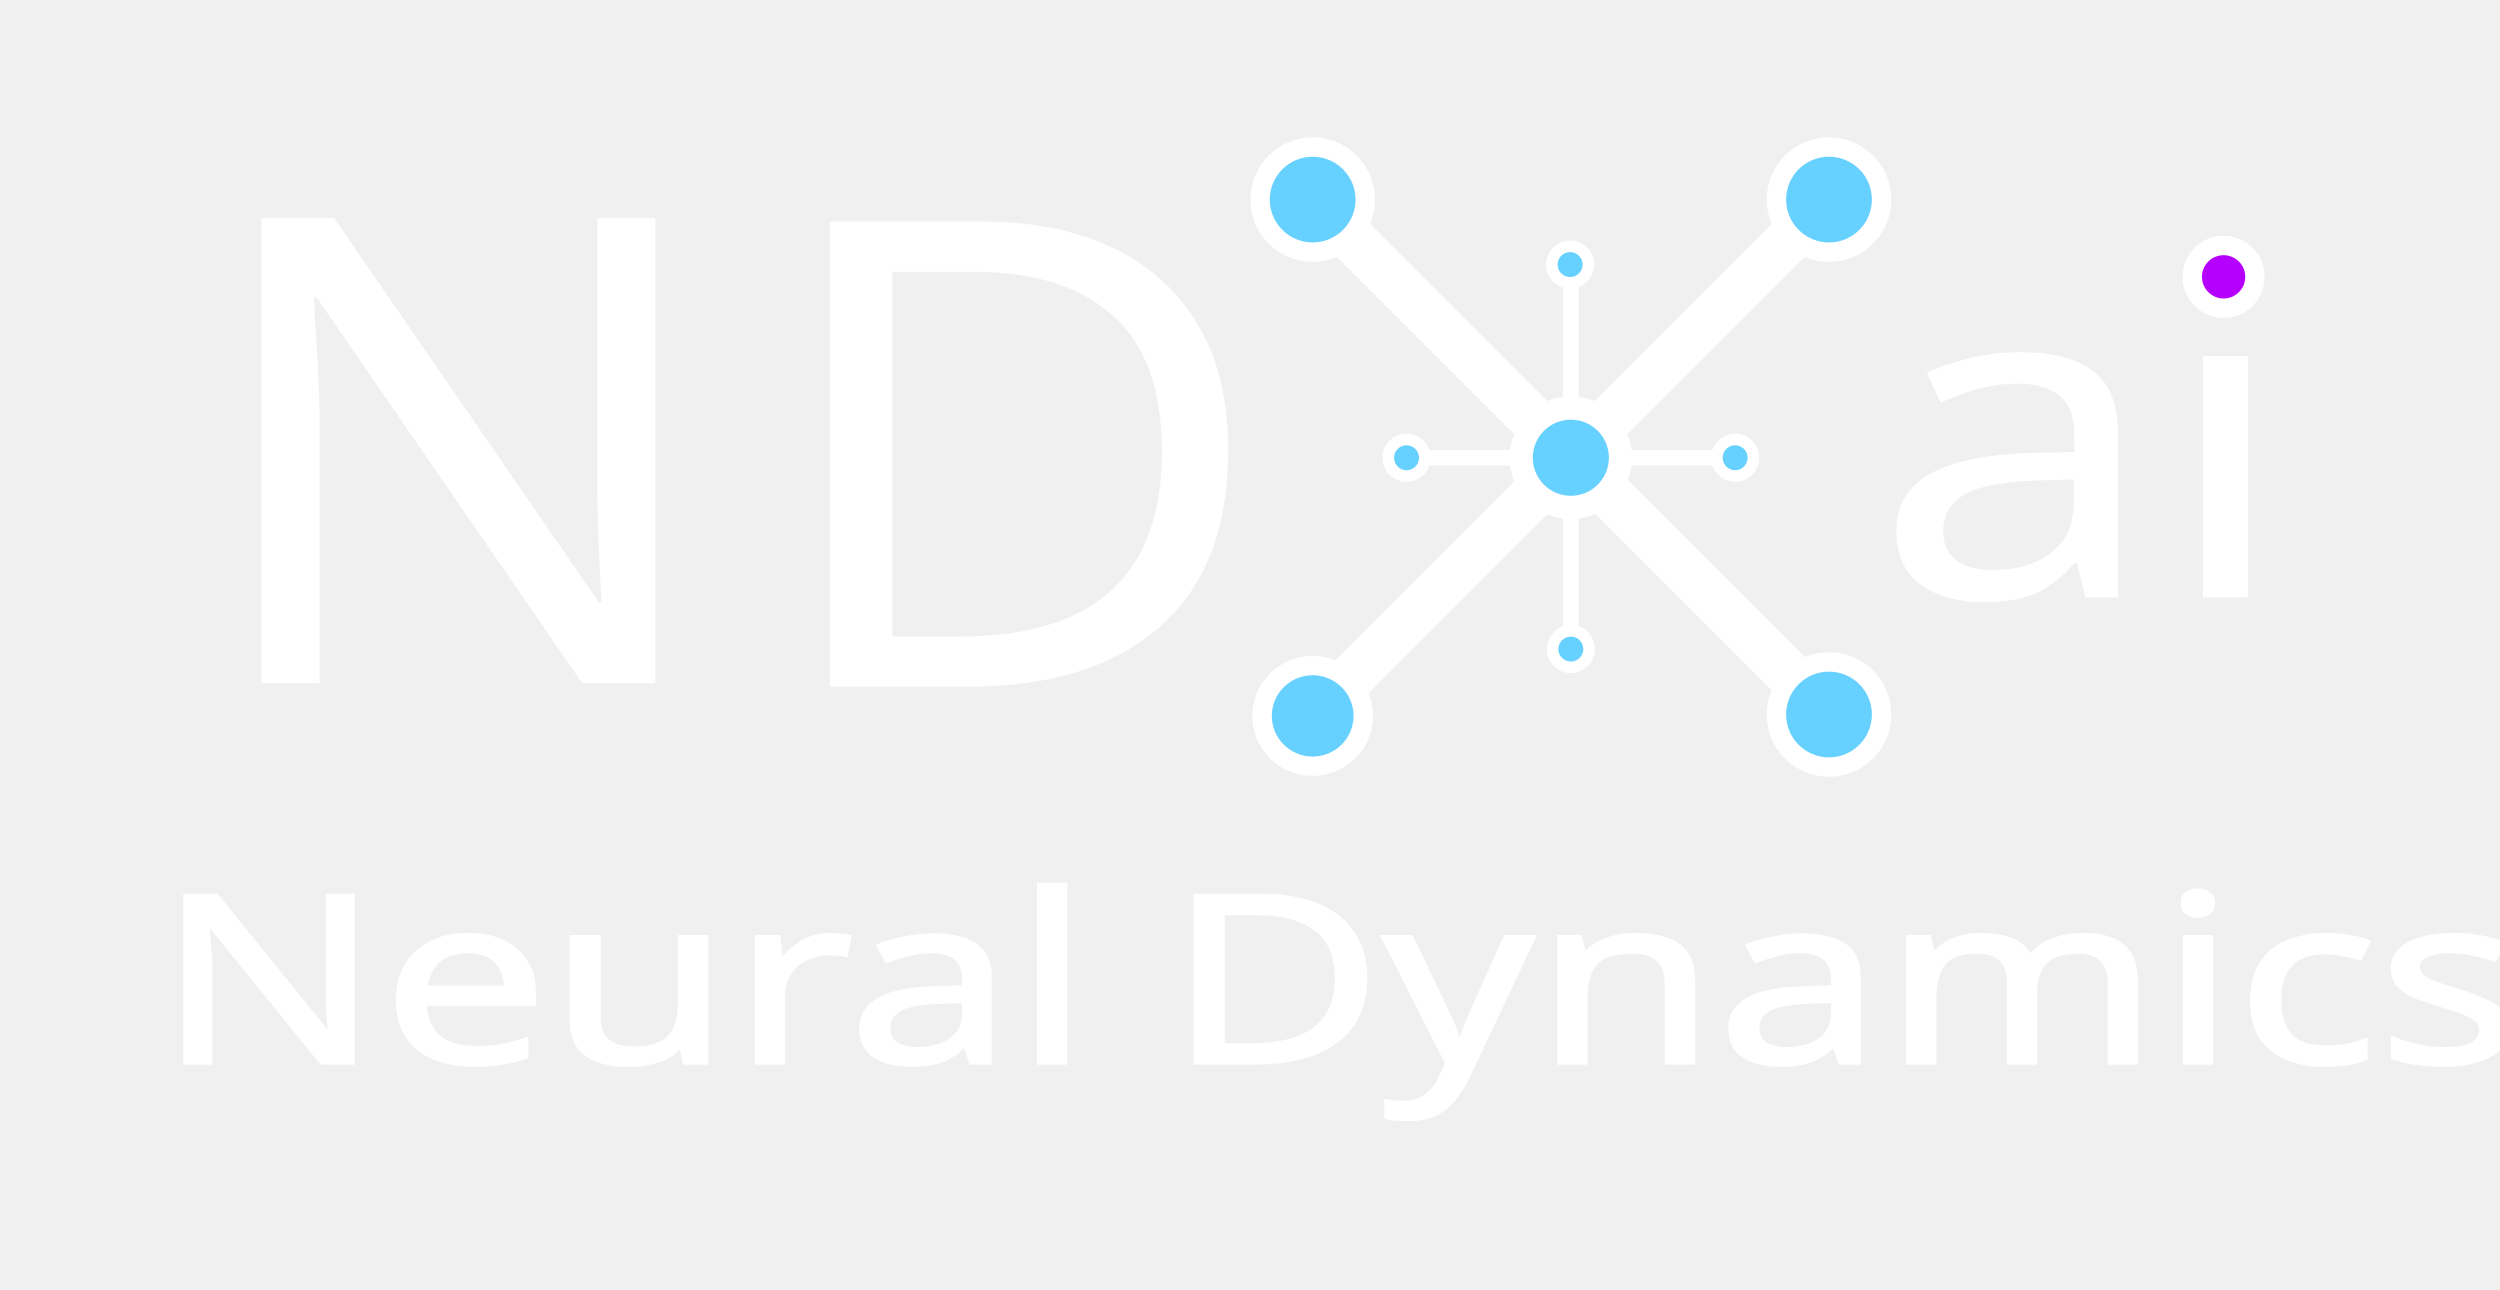
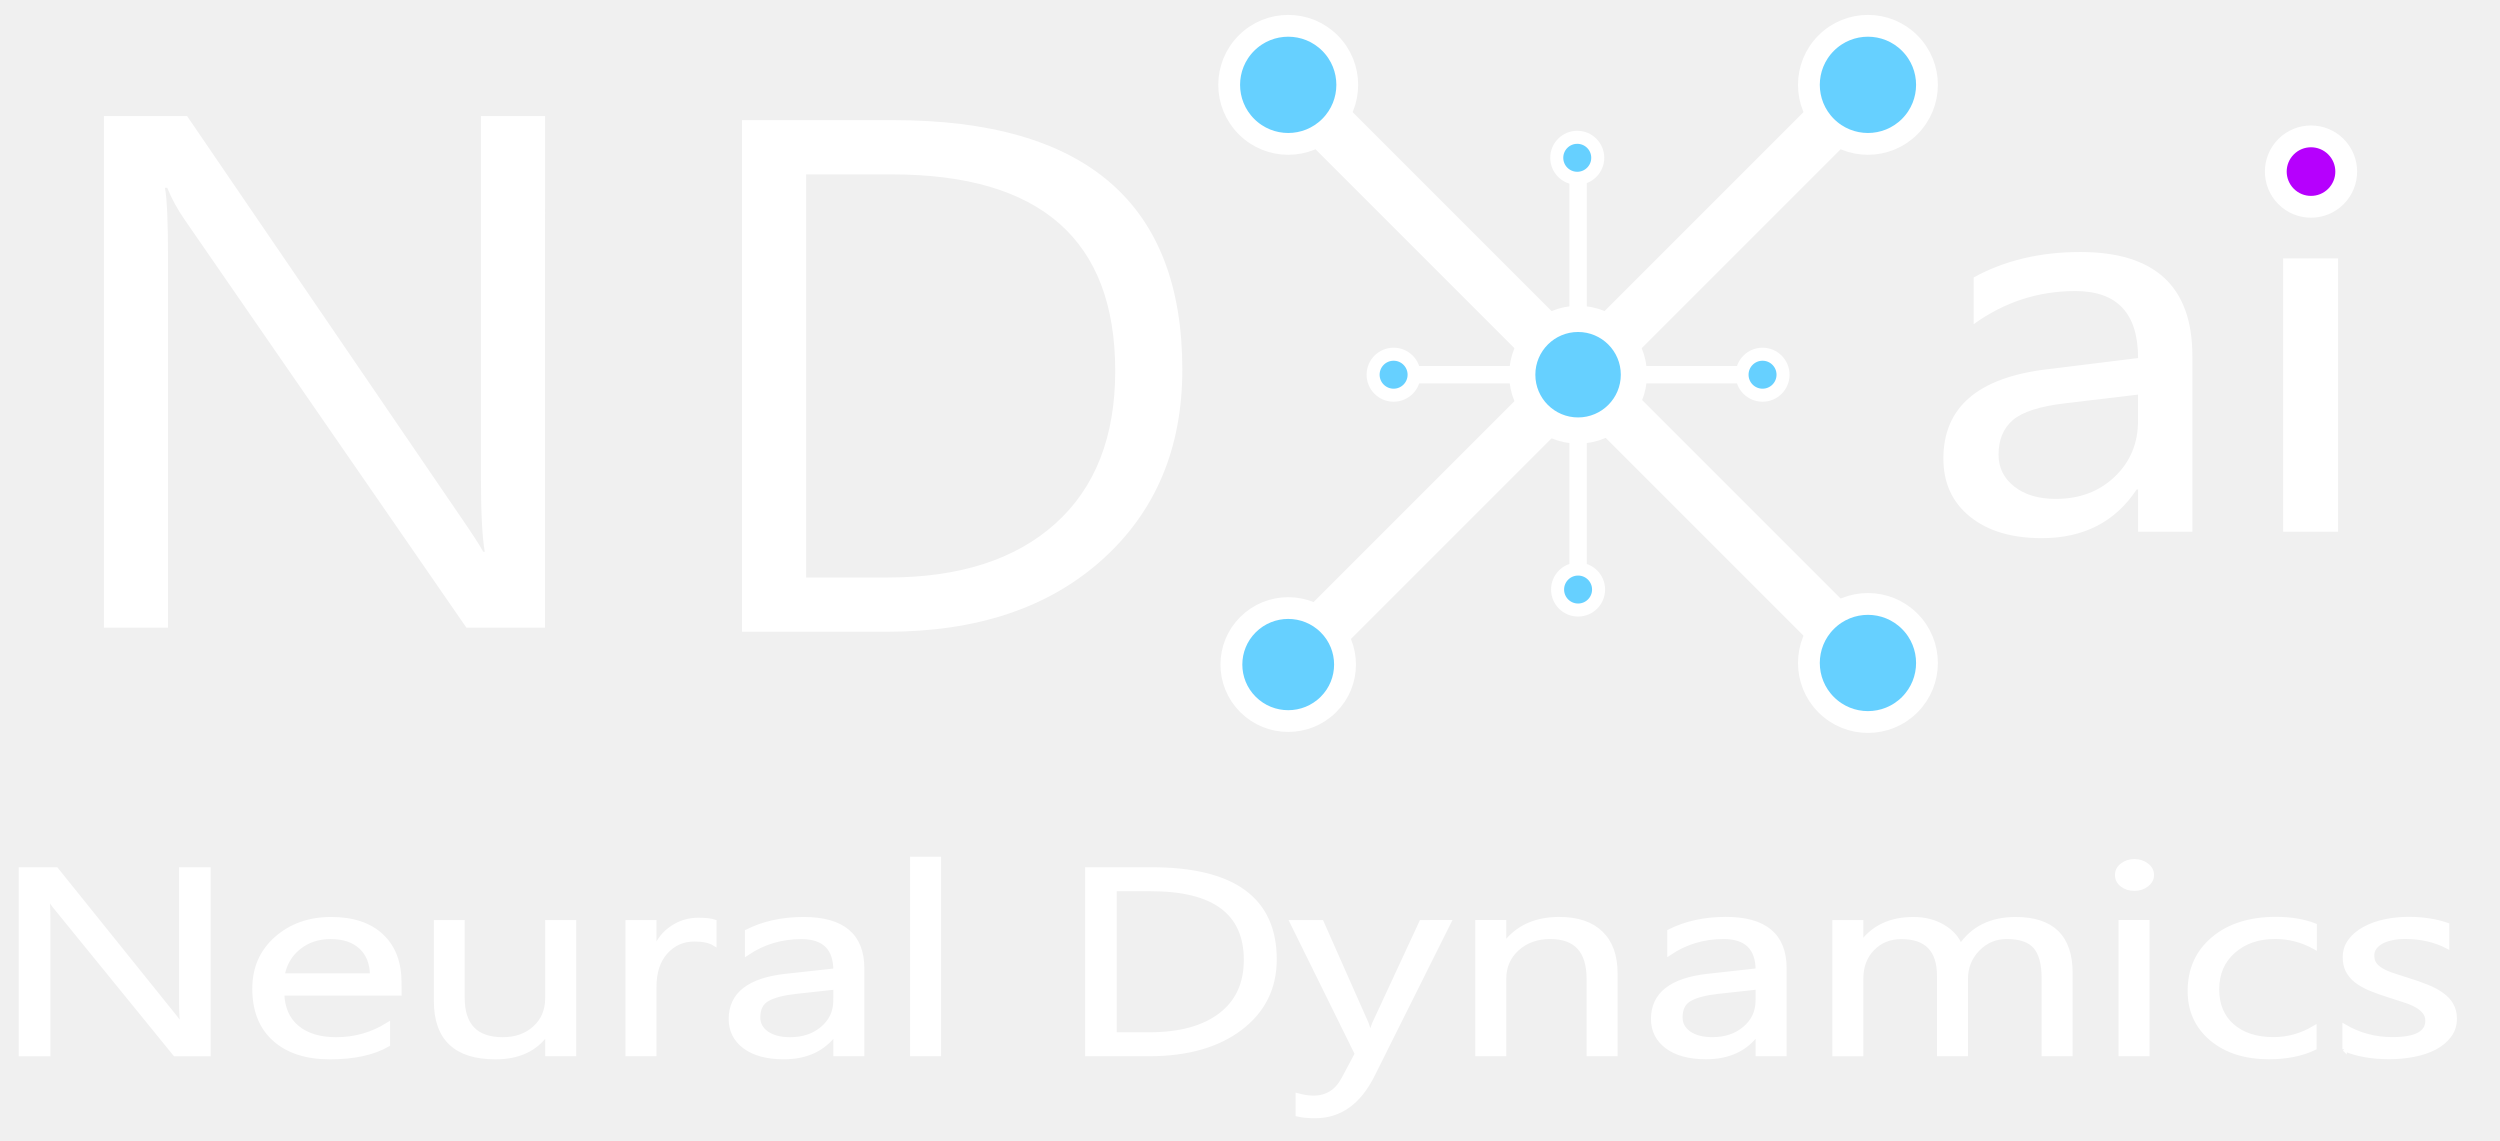
- <svg xmlns="http://www.w3.org/2000/svg" xmlns:xlink="http://www.w3.org/1999/xlink" width="64mm" height="33mm" viewBox="0 0 64 33" version="1.1" id="svg8">
+ <svg xmlns="http://www.w3.org/2000/svg" xmlns:xlink="http://www.w3.org/1999/xlink" width="57mm" height="26mm" viewBox="0 0 57 26" version="1.1" id="svg8">
  <defs id="defs2">
    <linearGradient id="linearGradient1099">
      <stop style="stop-color:#FFFFFF;stop-opacity:1;" offset="0" id="stop1097" />
    </linearGradient>
    <linearGradient id="955A8E6CF-5-7-1">
      <stop style="stop-color:#FFFFFF;stop-opacity:1;" offset="0" id="stop951" />
      <stop style="stop-color:#FFFFFF;stop-opacity:0;" offset="1" id="stop953" />
    </linearGradient>
    <linearGradient id="A8E6CF">
      <stop style="stop-color:#FFFFFF;stop-opacity:1;" offset="0" id="stop943" />
      <stop style="stop-color:#FFFFFF;stop-opacity:0;" offset="1" id="stop945" />
    </linearGradient>
    <rect x="26.192" y="41.427" width="37.15" height="22.985" id="rect847" />
    <rect x="28.598" y="39.289" width="28.063" height="23.52" id="rect841" />
    <style id="style1081">
      .line { stroke:#FFFFFF; stroke-width:6; stroke-linecap:round; }
      .end { fill:#66d0ff; stroke:#FFFFFF; stroke-width:3; }
      .smallend { fill:#66d0ff; stroke:#FFFFFF; stroke-width:2.5; }
    </style>
    <linearGradient xlink:href="#A8E6CF" id="linearGradient949" x1="74.469" y1="67.982" x2="84.298" y2="67.982" gradientUnits="userSpaceOnUse" gradientTransform="translate(-0.4393411,-1.138138)" />
-     <linearGradient xlink:href="#955A8E6CF-5-7-1" id="linearGradient957" x1="74.197" y1="66.874" x2="82.994" y2="66.874" gradientUnits="userSpaceOnUse" gradientTransform="translate(-28.68279,-55.36491)" />
+     <linearGradient xlink:href="#955A8E6CF-5-7-1" id="linearGradient957" x1="74.197" y1="66.874" x2="82.994" y2="66.874" gradientUnits="userSpaceOnUse" gradientTransform="matrix(1.064598,0,0,0.9393217,-34.76898,-55.18047)" />
    <linearGradient id="gradient" x1="0" y1="0" x2="1" y2="1" gradientUnits="objectBoundingBox" spreadMethod="pad">
      <stop offset="0%" style="stop-color:rgb(167,222,207);stop-opacity:1" id="stop3102" />
      <stop offset="50%" style="stop-color:rgb(187,178,216);stop-opacity:1" id="stop3104" />
      <stop offset="100%" style="stop-color:rgb(240,170,160);stop-opacity:1" id="stop3106" />
    </linearGradient>
  </defs>
  <g id="layer1">
-     <text xml:space="preserve" id="text839" style="font-style:normal;font-weight:normal;font-size:10.583px;line-height:1.25;font-family:sans-serif;white-space:pre;shape-inside:url(#rect841);fill:#FFFFFF;fill-opacity:1;stroke:none" />
-     <text xml:space="preserve" id="text845" style="font-style:normal;font-weight:normal;font-size:10.583px;line-height:1.25;font-family:sans-serif;white-space:pre;shape-inside:url(#rect847);fill:#FFFFFF;fill-opacity:1;stroke:none" />
-     <text xml:space="preserve" style="font-style:normal;font-weight:normal;font-size:17.228px;line-height:1.25;font-family:sans-serif;fill:#FFFFFF;fill-opacity:1;stroke:#FFFFFF;stroke-width:0;stroke-miterlimit:4;stroke-dasharray:none;stroke-opacity:1" x="4.802" y="18.084" id="text835" transform="scale(1.034196,0.966935)">
-       <tspan id="tspan833" x="4.802" y="18.084" style="font-style:normal;font-variant:normal;font-weight:normal;font-stretch:normal;font-size:17.228px;font-family:'Segoe UI';-inkscape-font-specification:'Segoe UI';fill:#FFFFFF;fill-opacity:1;stroke:#FFFFFF;stroke-width:0;stroke-miterlimit:4;stroke-dasharray:none;stroke-opacity:1">N</tspan>
-     </text>
-     <text xml:space="preserve" style="font-style:normal;font-weight:normal;font-size:6.748px;line-height:1.25;font-family:sans-serif;fill:#FFFFFF;fill-opacity:1;stroke:#FFFFFF;stroke-width:0.1;stroke-miterlimit:4;stroke-dasharray:none;stroke-opacity:1" x="3.576" y="30.544" id="text853" transform="scale(1.122618,0.8907747)">
-       <tspan id="tspan851" x="3.576" y="30.544" style="font-style:normal;font-variant:normal;font-weight:normal;font-stretch:normal;font-size:6.748px;font-family:'Segoe UI';-inkscape-font-specification:'Segoe UI';fill:#FFFFFF;fill-opacity:1;stroke:#FFFFFF;stroke-width:0.1;stroke-miterlimit:4;stroke-dasharray:none;stroke-opacity:1">Neural Dynamics</tspan>
-     </text>
-     <text xml:space="preserve" style="font-style:normal;font-variant:normal;font-weight:normal;font-stretch:normal;font-size:12.285px;line-height:1.35;font-family:'Microsoft YaHei';-inkscape-font-specification:'Microsoft YaHei';fill:#FFFFFF;fill-opacity:1;stroke:url(#linearGradient957);stroke-width:0;stroke-miterlimit:4;stroke-dasharray:none;stroke-opacity:1" x="45.039" y="16.287" id="text1163" transform="scale(1.064598,0.9393217)">
-       <tspan x="45.039" y="16.287" style="font-style:normal;font-variant:normal;font-weight:normal;font-stretch:normal;font-size:12.285px;font-family:'Microsoft YaHei';-inkscape-font-specification:'Microsoft YaHei';fill:#FFFFFF;fill-opacity:1;stroke:url(#linearGradient957);stroke-width:0;stroke-miterlimit:4;stroke-dasharray:none;stroke-opacity:1" id="tspan1171">ai</tspan>
-     </text>
-     <g id="g1155" transform="matrix(0.09346333,0,0,0.09346333,30.86714,-2.30112)" style="stroke:#FFFFFF;stroke-width:6.388;stroke-miterlimit:4;stroke-dasharray:none;stroke-opacity:1">
-       <g transform="rotate(45,100,150)" id="g1089" style="stroke:#FFFFFF;stroke-width:6.388;stroke-miterlimit:4;stroke-dasharray:none;stroke-opacity:1">
-         <line class="line" x1="100" y1="150" x2="100" y2="50" id="line1085" style="stroke:#FFFFFF;stroke-width:12.807;stroke-miterlimit:4;stroke-dasharray:none;stroke-opacity:1" />
-         <circle cx="99.999" cy="49.999" r="14.403" class="end" id="circle1087" style="stroke:#FFFFFF;stroke-width:5.318;stroke-miterlimit:4;stroke-dasharray:none;stroke-opacity:1" transform="matrix(1,1.0345568e-5,1.0345568e-5,1,0,0)" />
-         <circle cx="191.389" cy="-11.468" r="8.59" class="end" id="circle1087-7" style="fill:#b600fd;fill-opacity:1;stroke:#FFFFFF;stroke-width:5.318;stroke-miterlimit:4;stroke-dasharray:none;stroke-opacity:1" transform="matrix(1,1.1682451e-5,1.1682451e-5,1,0,0)" />
+     <text xml:space="preserve" id="text839" style="font-style:normal;font-weight:normal;font-size:10.583px;line-height:1.25;font-family:sans-serif;white-space:pre;shape-inside:url(#rect841);fill:#ffffff;fill-opacity:1;stroke:none" />
+     <text xml:space="preserve" id="text845" style="font-style:normal;font-weight:normal;font-size:10.583px;line-height:1.25;font-family:sans-serif;white-space:pre;shape-inside:url(#rect847);fill:#ffffff;fill-opacity:1;stroke:none" />
+     <path style="font-size:17.228px;line-height:1.25;font-family:'Segoe UI';-inkscape-font-specification:'Segoe UI';fill:#ffffff;stroke:#ffffff;stroke-width:0" d="M 12.426,14.311 H 10.634 L 4.213,5.014 Q 3.969,4.664 3.813,4.282 h -0.052 q 0.07,0.374 0.07,1.602 V 14.311 H 2.369 V 2.647 h 1.897 l 6.246,9.151 q 0.391,0.569 0.505,0.781 h 0.035 q -0.087,-0.504 -0.087,-1.716 V 2.647 h 1.462 z" id="text835" aria-label="N" />
+     <path style="font-size:6.748px;line-height:1.25;font-family:'Segoe UI';-inkscape-font-specification:'Segoe UI';fill:#ffffff;stroke:#ffffff;stroke-width:0.1" d="M 4.753,24.033 H 3.991 L 1.261,20.678 Q 1.158,20.552 1.091,20.414 h -0.022 q 0.03,0.135 0.03,0.578 v 3.041 H 0.477 V 19.824 H 1.283 l 2.656,3.302 q 0.166,0.205 0.215,0.282 h 0.015 q -0.037,-0.182 -0.037,-0.619 V 19.824 H 4.753 Z M 9.107,22.65 H 6.432 q 0.015,0.502 0.34,0.775 0.326,0.273 0.895,0.273 0.64,0 1.176,-0.335 v 0.452 q -0.499,0.288 -1.321,0.288 -0.803,0 -1.261,-0.408 -0.459,-0.411 -0.459,-1.153 0,-0.701 0.499,-1.142 0.503,-0.443 1.247,-0.443 0.743,0 1.15,0.382 0.407,0.382 0.407,1.06 z M 8.485,22.242 q -0.004,-0.417 -0.255,-0.649 -0.248,-0.232 -0.692,-0.232 -0.429,0 -0.729,0.244 -0.3,0.244 -0.37,0.637 z m 4.602,1.79 h -0.607 v -0.475 h -0.015 q -0.377,0.546 -1.169,0.546 -1.354,0 -1.354,-1.28 v -1.796 h 0.603 v 1.72 q 0,0.951 0.917,0.951 0.444,0 0.729,-0.258 0.289,-0.261 0.289,-0.681 v -1.732 h 0.607 z m 3.2,-2.518 q -0.159,-0.097 -0.459,-0.097 -0.388,0 -0.651,0.291 -0.259,0.291 -0.259,0.792 v 1.532 h -0.607 v -3.005 h 0.607 v 0.619 h 0.015 q 0.129,-0.317 0.396,-0.493 0.266,-0.179 0.596,-0.179 0.237,0 0.362,0.041 z m 3.37,2.518 h -0.607 v -0.47 h -0.015 q -0.396,0.54 -1.165,0.54 -0.566,0 -0.888,-0.238 -0.318,-0.238 -0.318,-0.631 0,-0.842 1.25,-0.98 L 19.05,22.128 q 0,-0.766 -0.78,-0.766 -0.684,0 -1.235,0.37 v -0.493 q 0.559,-0.282 1.287,-0.282 1.335,0 1.335,1.121 z m -0.607,-1.52 -0.914,0.1 q -0.422,0.047 -0.636,0.167 -0.215,0.117 -0.215,0.42 0,0.22 0.196,0.361 0.2,0.138 0.529,0.138 0.451,0 0.743,-0.249 0.296,-0.252 0.296,-0.637 z m 2.356,1.52 H 20.799 V 19.583 h 0.607 z m 3.385,0 v -4.209 h 1.465 q 2.804,0 2.804,2.052 0,0.974 -0.78,1.567 -0.777,0.59 -2.083,0.59 z m 0.621,-3.763 v 3.317 h 0.792 q 1.043,0 1.624,-0.443 0.581,-0.443 0.581,-1.256 0,-1.617 -2.168,-1.617 z m 7.624,0.757 -1.742,3.487 q -0.466,0.933 -1.309,0.933 -0.237,0 -0.396,-0.038 v -0.431 q 0.196,0.053 0.359,0.053 0.459,0 0.688,-0.434 l 0.303,-0.569 -1.48,-3 h 0.673 l 1.025,2.313 q 0.018,0.044 0.078,0.229 h 0.022 q 0.018,-0.07 0.074,-0.223 l 1.076,-2.319 z m 3.795,3.005 h -0.607 v -1.714 q 0,-0.957 -0.88,-0.957 -0.455,0 -0.755,0.273 -0.296,0.27 -0.296,0.684 v 1.714 h -0.607 v -3.005 h 0.607 v 0.499 h 0.015 q 0.429,-0.569 1.243,-0.569 0.621,0 0.951,0.32 0.329,0.317 0.329,0.919 z m 3.854,0 h -0.607 v -0.47 h -0.015 q -0.396,0.54 -1.165,0.54 -0.566,0 -0.888,-0.238 -0.318,-0.238 -0.318,-0.631 0,-0.842 1.25,-0.98 l 1.136,-0.126 q 0,-0.766 -0.78,-0.766 -0.684,0 -1.235,0.37 v -0.493 q 0.559,-0.282 1.287,-0.282 1.335,0 1.335,1.121 z m -0.607,-1.52 -0.914,0.1 q -0.422,0.047 -0.636,0.167 -0.215,0.117 -0.215,0.42 0,0.22 0.196,0.361 0.2,0.138 0.529,0.138 0.451,0 0.743,-0.249 0.296,-0.252 0.296,-0.637 z m 7.128,1.52 h -0.607 v -1.726 q 0,-0.499 -0.196,-0.722 -0.192,-0.223 -0.651,-0.223 -0.388,0 -0.662,0.282 -0.27,0.282 -0.27,0.675 v 1.714 h -0.607 V 22.248 q 0,-0.886 -0.862,-0.886 -0.399,0 -0.658,0.267 -0.259,0.264 -0.259,0.69 v 1.714 h -0.607 v -3.005 h 0.607 v 0.475 h 0.015 q 0.403,-0.546 1.176,-0.546 0.388,0 0.677,0.173 0.289,0.17 0.396,0.449 0.422,-0.622 1.258,-0.622 1.25,0 1.25,1.224 z m 1.457,-3.769 q -0.163,0 -0.277,-0.088 -0.115,-0.088 -0.115,-0.223 0,-0.135 0.115,-0.223 0.115,-0.091 0.277,-0.091 0.166,0 0.281,0.091 0.118,0.088 0.118,0.223 0,0.129 -0.118,0.22 -0.115,0.091 -0.281,0.091 z m 0.296,3.769 h -0.607 v -3.005 h 0.607 z m 3.81,-0.138 q -0.436,0.208 -1.036,0.208 -0.81,0 -1.309,-0.417 -0.496,-0.42 -0.496,-1.086 0,-0.743 0.536,-1.192 0.536,-0.452 1.431,-0.452 0.499,0 0.88,0.147 v 0.493 q -0.422,-0.235 -0.903,-0.235 -0.581,0 -0.954,0.332 -0.37,0.329 -0.37,0.866 0,0.528 0.348,0.834 0.351,0.305 0.94,0.305 0.496,0 0.932,-0.261 z m 0.688,0.029 v -0.517 q 0.496,0.291 1.091,0.291 0.799,0 0.799,-0.423 0,-0.12 -0.07,-0.203 -0.067,-0.085 -0.185,-0.15 -0.115,-0.065 -0.274,-0.114 -0.155,-0.053 -0.337,-0.109 -0.252,-0.079 -0.444,-0.158 -0.189,-0.082 -0.318,-0.182 -0.126,-0.103 -0.192,-0.232 -0.063,-0.129 -0.063,-0.302 0,-0.211 0.122,-0.373 0.122,-0.164 0.326,-0.273 0.203,-0.112 0.462,-0.167 0.263,-0.056 0.54,-0.056 0.492,0 0.88,0.135 v 0.487 q -0.418,-0.217 -0.962,-0.217 -0.17,0 -0.307,0.032 -0.137,0.029 -0.237,0.085 -0.096,0.056 -0.152,0.135 -0.052,0.076 -0.052,0.17 0,0.117 0.052,0.197 0.055,0.079 0.159,0.141 0.104,0.062 0.252,0.112 0.148,0.05 0.337,0.109 0.252,0.076 0.451,0.158 0.2,0.079 0.34,0.182 0.141,0.1 0.215,0.232 0.078,0.132 0.078,0.314 0,0.223 -0.126,0.387 -0.122,0.164 -0.329,0.273 -0.207,0.109 -0.477,0.161 -0.27,0.053 -0.566,0.053 -0.584,0 -1.014,-0.179 z" id="text853" aria-label="Neural Dynamics" />
+     <path d="m 44.999,6.326 q 1.054,-0.58 2.433,-0.58 2.554,0 2.554,2.367 V 12.124 H 48.748 v -0.964 h -0.032 q -0.734,1.11 -2.165,1.11 -1.028,0 -1.635,-0.49 -0.607,-0.49 -0.607,-1.324 0,-1.747 2.344,-2.034 L 48.748,8.163 q 0,-1.527 -1.43,-1.527 -1.271,0 -2.318,0.755 z m 2.095,2.868 q -0.869,0.101 -1.201,0.383 -0.326,0.282 -0.326,0.789 0,0.445 0.358,0.727 0.358,0.282 0.945,0.282 0.817,0 1.347,-0.507 0.53,-0.507 0.53,-1.273 V 8.997 Z m 4.815,-5.499 q 0,-0.293 0.224,-0.49 0.23,-0.203 0.562,-0.203 0.338,0 0.568,0.197 0.236,0.197 0.236,0.496 0,0.293 -0.236,0.49 -0.23,0.192 -0.568,0.192 -0.338,0 -0.562,-0.192 Q 51.909,3.988 51.909,3.695 Z m 0.147,8.429 V 5.892 h 1.252 v 6.232 z" id="text1163" style="font-size:12.285px;line-height:1.35;font-family:'Microsoft YaHei';-inkscape-font-specification:'Microsoft YaHei';fill:#ffffff;stroke:url(#linearGradient957);stroke-width:0" aria-label="ai" />
+     <g id="g1155" transform="matrix(0.09346333,0,0,0.09346333,26.63381,-5.47612)" style="stroke:#ffffff;stroke-width:6.388;stroke-miterlimit:4;stroke-dasharray:none;stroke-opacity:1">
+       <g transform="rotate(45,100,150)" id="g1089" style="stroke:#ffffff;stroke-width:6.388;stroke-miterlimit:4;stroke-dasharray:none;stroke-opacity:1">
+         <path id="line1085" style="stroke-width:12.807;stroke-linecap:round" class="line" d="M 100,150 V 50" />
+         <path id="circle1087" style="fill:#66d0ff;stroke-width:5.318" class="end" transform="matrix(1,1.0345568e-5,1.0345568e-5,1,0,0)" d="M 114.403,49.999 A 14.403,14.403 0 0 1 99.999,64.402 14.403,14.403 0 0 1 85.596,49.999 14.403,14.403 0 0 1 99.999,35.596 14.403,14.403 0 0 1 114.403,49.999 Z" />
+         <path id="circle1087-7" style="fill:#b600fd;stroke-width:5.318" class="end" transform="matrix(1,1.1682451e-5,1.1682451e-5,1,0,0)" d="m 199.979,-11.468 a 8.59,8.59 0 0 1 -8.59,8.59 8.59,8.59 0 0 1 -8.59,-8.59 8.59,8.59 0 0 1 8.59,-8.59 8.59,8.59 0 0 1 8.59,8.59 z" />
      </g>
-       <g transform="rotate(135,100.0802,149.8064)" id="g1095" style="stroke:#FFFFFF;stroke-width:6.388;stroke-miterlimit:4;stroke-dasharray:none;stroke-opacity:1">
-         <line class="line" x1="100" y1="150" x2="100" y2="50" id="line1091" style="stroke:#FFFFFF;stroke-width:12.807;stroke-miterlimit:4;stroke-dasharray:none;stroke-opacity:1" />
-         <circle cx="99.998" cy="49.996" r="14.402" class="end" id="circle1093" style="stroke:#FFFFFF;stroke-width:5.318;stroke-miterlimit:4;stroke-dasharray:none;stroke-opacity:1" transform="matrix(1,4.4808285e-5,4.4808285e-5,1,0,0)" />
+       <g transform="rotate(135,100.0802,149.8064)" id="g1095" style="stroke:#ffffff;stroke-width:6.388;stroke-miterlimit:4;stroke-dasharray:none;stroke-opacity:1">
+         <path id="line1091" style="stroke-width:12.807;stroke-linecap:round" class="line" d="M 100,150 V 50" />
+         <path id="circle1093" style="fill:#66d0ff;stroke-width:5.318" class="end" transform="matrix(1,4.4808285e-5,4.4808285e-5,1,0,0)" d="M 114.4,49.996 A 14.402,14.402 0 0 1 99.998,64.398 14.402,14.402 0 0 1 85.595,49.996 14.402,14.402 0 0 1 99.998,35.593 14.402,14.402 0 0 1 114.4,49.996 Z" />
      </g>
-       <g transform="matrix(-0.7071068,-0.7070825,0.7071068,-0.7070825,64.64466,326.7706)" id="g1101" style="stroke:#FFFFFF;stroke-width:6.388;stroke-miterlimit:4;stroke-dasharray:none;stroke-opacity:1">
-         <line class="line" x1="100" y1="150" x2="100" y2="50" id="line1097" style="stroke:#FFFFFF;stroke-width:12.807;stroke-miterlimit:4;stroke-dasharray:none;stroke-opacity:1" />
-         <circle cx="100.139" cy="50.276" r="13.822" class="end" id="circle1099" style="stroke:#FFFFFF;stroke-width:5.318;stroke-miterlimit:4;stroke-dasharray:none;stroke-opacity:1" transform="matrix(0.9999962,-0.00275894,-0.00275894,0.9999962,0,0)" />
+       <g transform="matrix(-0.7071068,-0.7070825,0.7071068,-0.7070825,64.64466,326.7706)" id="g1101" style="stroke:#ffffff;stroke-width:6.388;stroke-miterlimit:4;stroke-dasharray:none;stroke-opacity:1">
+         <path id="line1097" style="stroke-width:12.807;stroke-linecap:round" class="line" d="M 100,150 V 50" />
+         <path id="circle1099" style="fill:#66d0ff;stroke-width:5.318" class="end" transform="matrix(0.9999962,-0.00275894,-0.00275894,0.9999962,0,0)" d="M 113.962,50.276 A 13.822,13.822 0 0 1 100.139,64.099 13.822,13.822 0 0 1 86.317,50.276 13.822,13.822 0 0 1 100.139,36.454 13.822,13.822 0 0 1 113.962,50.276 Z" />
      </g>
-       <g transform="rotate(-45,100,150)" id="g1107" style="stroke:#FFFFFF;stroke-width:6.388;stroke-miterlimit:4;stroke-dasharray:none;stroke-opacity:1">
-         <line class="line" x1="100" y1="150" x2="100" y2="50" id="line1103" style="stroke:#FFFFFF;stroke-width:12.807;stroke-miterlimit:4;stroke-dasharray:none;stroke-opacity:1" />
-         <circle cx="100.001" cy="50.001" class="end" id="circle1105" style="stroke:#FFFFFF;stroke-width:5.318;stroke-miterlimit:4.1;stroke-dasharray:none;stroke-opacity:1" r="14.402" transform="matrix(1,-1.3151822e-5,-1.3151822e-5,1,0,0)" />
+       <g transform="rotate(-45,100,150)" id="g1107" style="stroke:#ffffff;stroke-width:6.388;stroke-miterlimit:4;stroke-dasharray:none;stroke-opacity:1">
+         <path id="line1103" style="stroke-width:12.807;stroke-linecap:round" class="line" d="M 100,150 V 50" />
+         <path id="circle1105" style="fill:#66d0ff;stroke-width:5.318;stroke-miterlimit:4.1" class="end" transform="matrix(1,-1.3151822e-5,-1.3151822e-5,1,0,0)" d="M 114.403,50.001 A 14.402,14.402 0 0 1 100.001,64.404 14.402,14.402 0 0 1 85.598,50.001 14.402,14.402 0 0 1 100.001,35.599 14.402,14.402 0 0 1 114.403,50.001 Z" />
      </g>
-       <line class="line" x1="100" y1="150.154" x2="100" y2="93.566" id="line1109" style="stroke:#FFFFFF;stroke-width:4.248;stroke-miterlimit:4;stroke-dasharray:none;stroke-opacity:1" />
-       <circle cx="99.798" cy="97.086" class="smallend" id="circle1111" style="stroke:#FFFFFF;stroke-width:3.178;stroke-miterlimit:4;stroke-dasharray:none;stroke-opacity:1" r="5" />
-       <line class="line" x1="100" y1="150" x2="145" y2="150" id="line1113" style="stroke:#FFFFFF;stroke-width:4.248;stroke-miterlimit:4;stroke-dasharray:none;stroke-opacity:1" />
-       <circle cx="145" cy="150" r="5" class="smallend" id="circle1115" style="stroke:#FFFFFF;stroke-width:3.178;stroke-miterlimit:4;stroke-dasharray:none;stroke-opacity:1" />
-       <line class="line" x1="100" y1="149.613" x2="100" y2="201.049" id="line1117" style="stroke:#FFFFFF;stroke-width:4.248;stroke-miterlimit:4;stroke-dasharray:none;stroke-opacity:1" />
-       <circle cx="100" cy="202.408" r="5" class="smallend" id="circle1119" style="stroke:#FFFFFF;stroke-width:3.178;stroke-miterlimit:4;stroke-dasharray:none;stroke-opacity:1" />
-       <line class="line" x1="100" y1="150" x2="55" y2="150" id="line1121" style="stroke:#FFFFFF;stroke-width:4.248;stroke-miterlimit:4;stroke-dasharray:none;stroke-opacity:1" />
-       <circle cx="55" cy="150" r="5" class="smallend" id="circle1123" style="stroke:#FFFFFF;stroke-width:3.178;stroke-miterlimit:4;stroke-dasharray:none;stroke-opacity:1" />
-       <circle cx="100" cy="150" r="13.617" fill="#66d0ff" stroke="#FFFFFF" stroke-width="10.903" id="circle1125" style="stroke:#FFFFFF;stroke-width:6.388;stroke-miterlimit:4;stroke-dasharray:none;stroke-opacity:1" />
+       <path id="line1109" style="stroke-width:4.248;stroke-linecap:round" class="line" d="M 100,150.154 V 93.566" />
+       <path id="circle1111" style="fill:#66d0ff;stroke-width:3.178" class="smallend" d="m 104.798,97.086 a 5,5 0 0 1 -5,5 5,5 0 0 1 -5,-5 5,5 0 0 1 5,-5 5,5 0 0 1 5,5 z" />
+       <path id="line1113" style="stroke-width:4.248;stroke-linecap:round" class="line" d="m 100,150 h 45" />
+       <path id="circle1115" style="fill:#66d0ff;stroke-width:3.178" class="smallend" d="m 150,150 a 5,5 0 0 1 -5,5 5,5 0 0 1 -5,-5 5,5 0 0 1 5,-5 5,5 0 0 1 5,5 z" />
+       <path id="line1117" style="stroke-width:4.248;stroke-linecap:round" class="line" d="m 100,149.613 v 51.437" />
+       <path id="circle1119" style="fill:#66d0ff;stroke-width:3.178" class="smallend" d="m 105,202.408 a 5,5 0 0 1 -5,5 5,5 0 0 1 -5,-5 5,5 0 0 1 5,-5 5,5 0 0 1 5,5 z" />
+       <path id="line1121" style="stroke-width:4.248;stroke-linecap:round" class="line" d="M 100,150 H 55" />
+       <path id="circle1123" style="fill:#66d0ff;stroke-width:3.178" class="smallend" d="m 60,150 a 5,5 0 0 1 -5,5 5,5 0 0 1 -5,-5 5,5 0 0 1 5,-5 5,5 0 0 1 5,5 z" />
+       <path id="circle1125" style="fill:#66d0ff;stroke-width:6.388" d="M 113.617,150 A 13.617,13.617 0 0 1 100,163.617 13.617,13.617 0 0 1 86.383,150 13.617,13.617 0 0 1 100,136.383 13.617,13.617 0 0 1 113.617,150 Z" />
    </g>
-     <text xml:space="preserve" style="font-style:normal;font-weight:normal;font-size:17.228px;line-height:1.25;font-family:sans-serif;fill:#FFFFFF;fill-opacity:1;stroke:#FFFFFF;stroke-width:0;stroke-miterlimit:4;stroke-dasharray:none;stroke-opacity:1" x="18.871" y="18.18" id="text835-1" transform="scale(1.034196,0.966935)">
-       <tspan id="tspan833-2" x="18.871" y="18.18" style="font-style:normal;font-variant:normal;font-weight:normal;font-stretch:normal;font-size:17.228px;font-family:'Segoe UI';-inkscape-font-specification:'Segoe UI';fill:#FFFFFF;fill-opacity:1;stroke:#FFFFFF;stroke-width:0;stroke-miterlimit:4;stroke-dasharray:none;stroke-opacity:1">D</tspan>
-     </text>
+     <path style="font-size:17.228px;line-height:1.25;font-family:'Segoe UI';-inkscape-font-specification:'Segoe UI';fill:#ffffff;stroke:#ffffff;stroke-width:0" d="M 16.918,14.404 V 2.739 h 3.445 q 6.594,0 6.594,5.686 0,2.7 -1.836,4.344 -1.827,1.635 -4.898,1.635 z M 18.38,3.976 v 9.191 h 1.862 q 2.453,0 3.819,-1.228 1.366,-1.228 1.366,-3.481 0,-4.482 -5.098,-4.482 z" id="text835-1" aria-label="D" />
  </g>
</svg>
